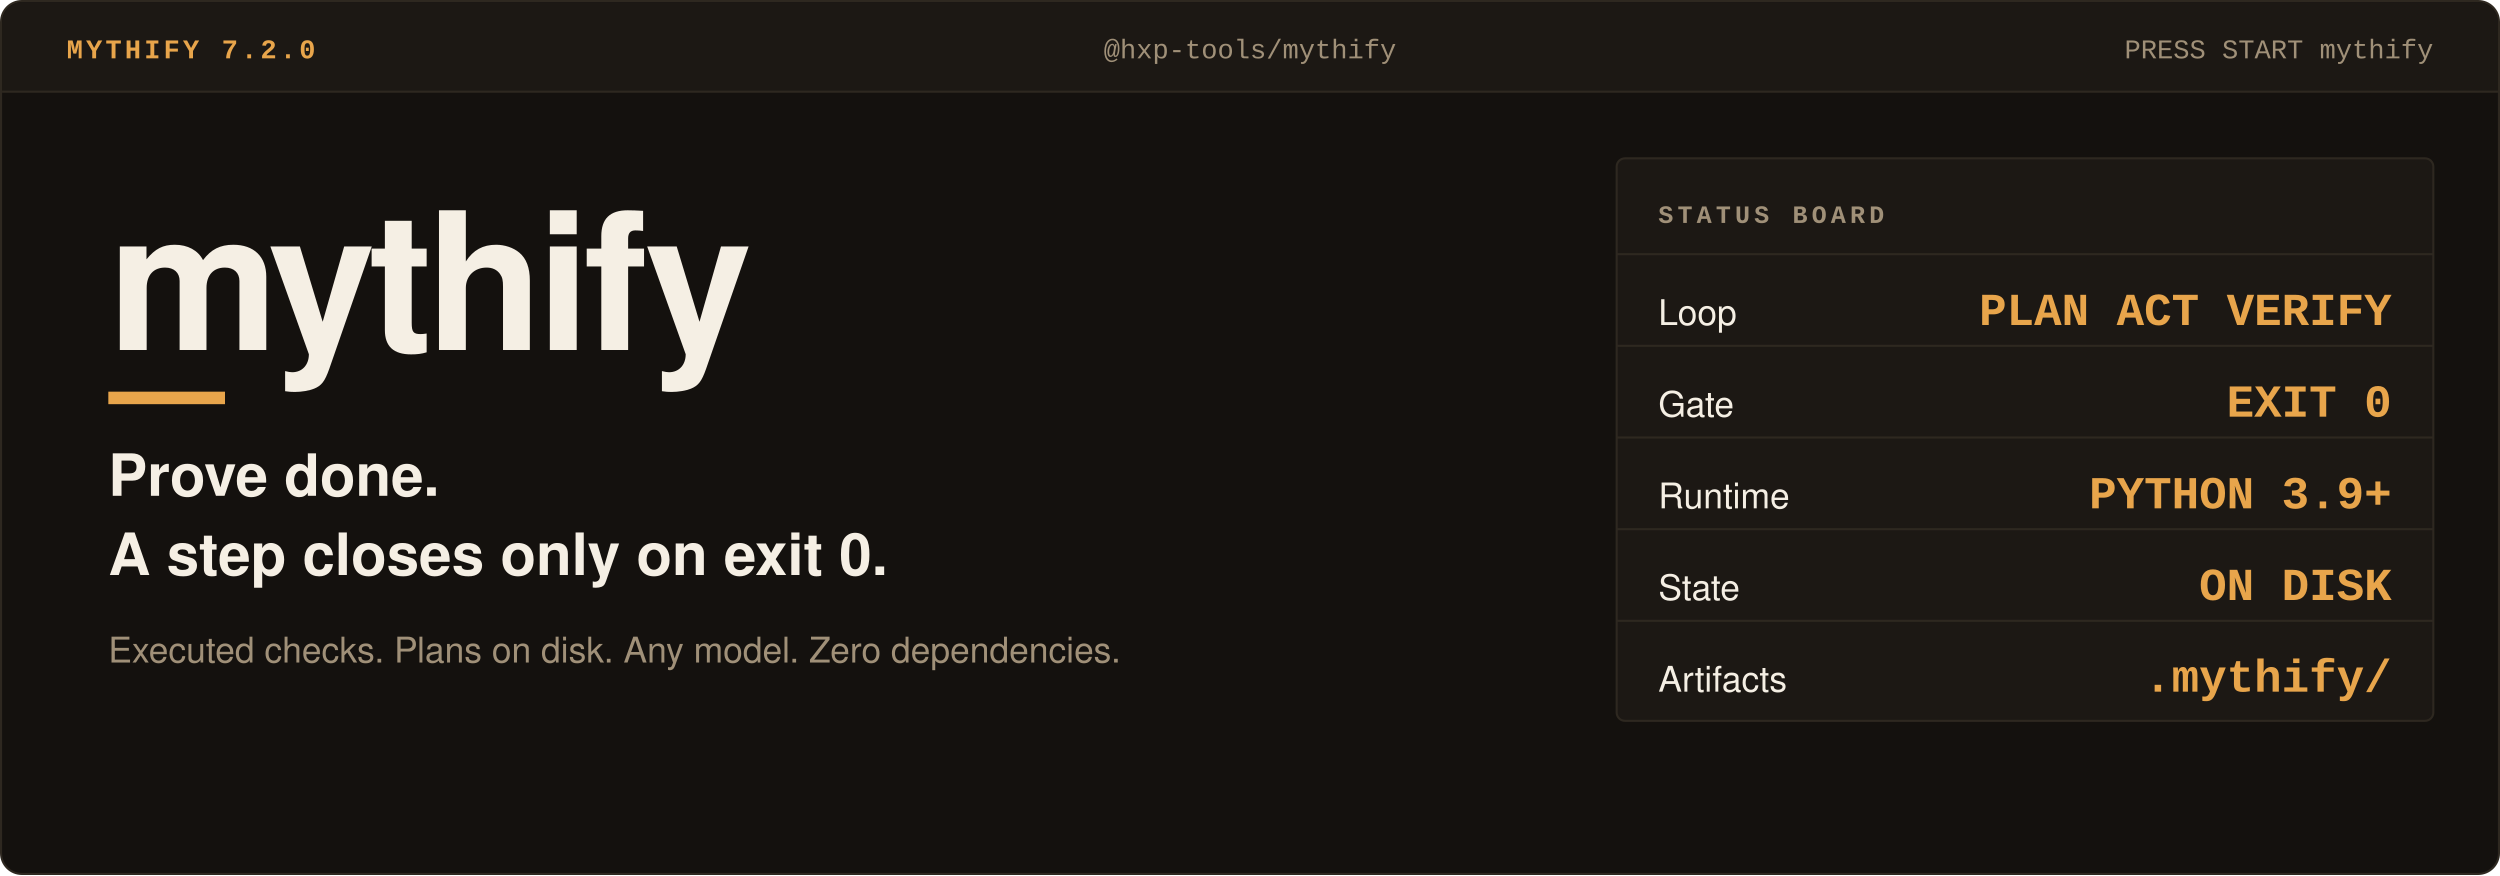
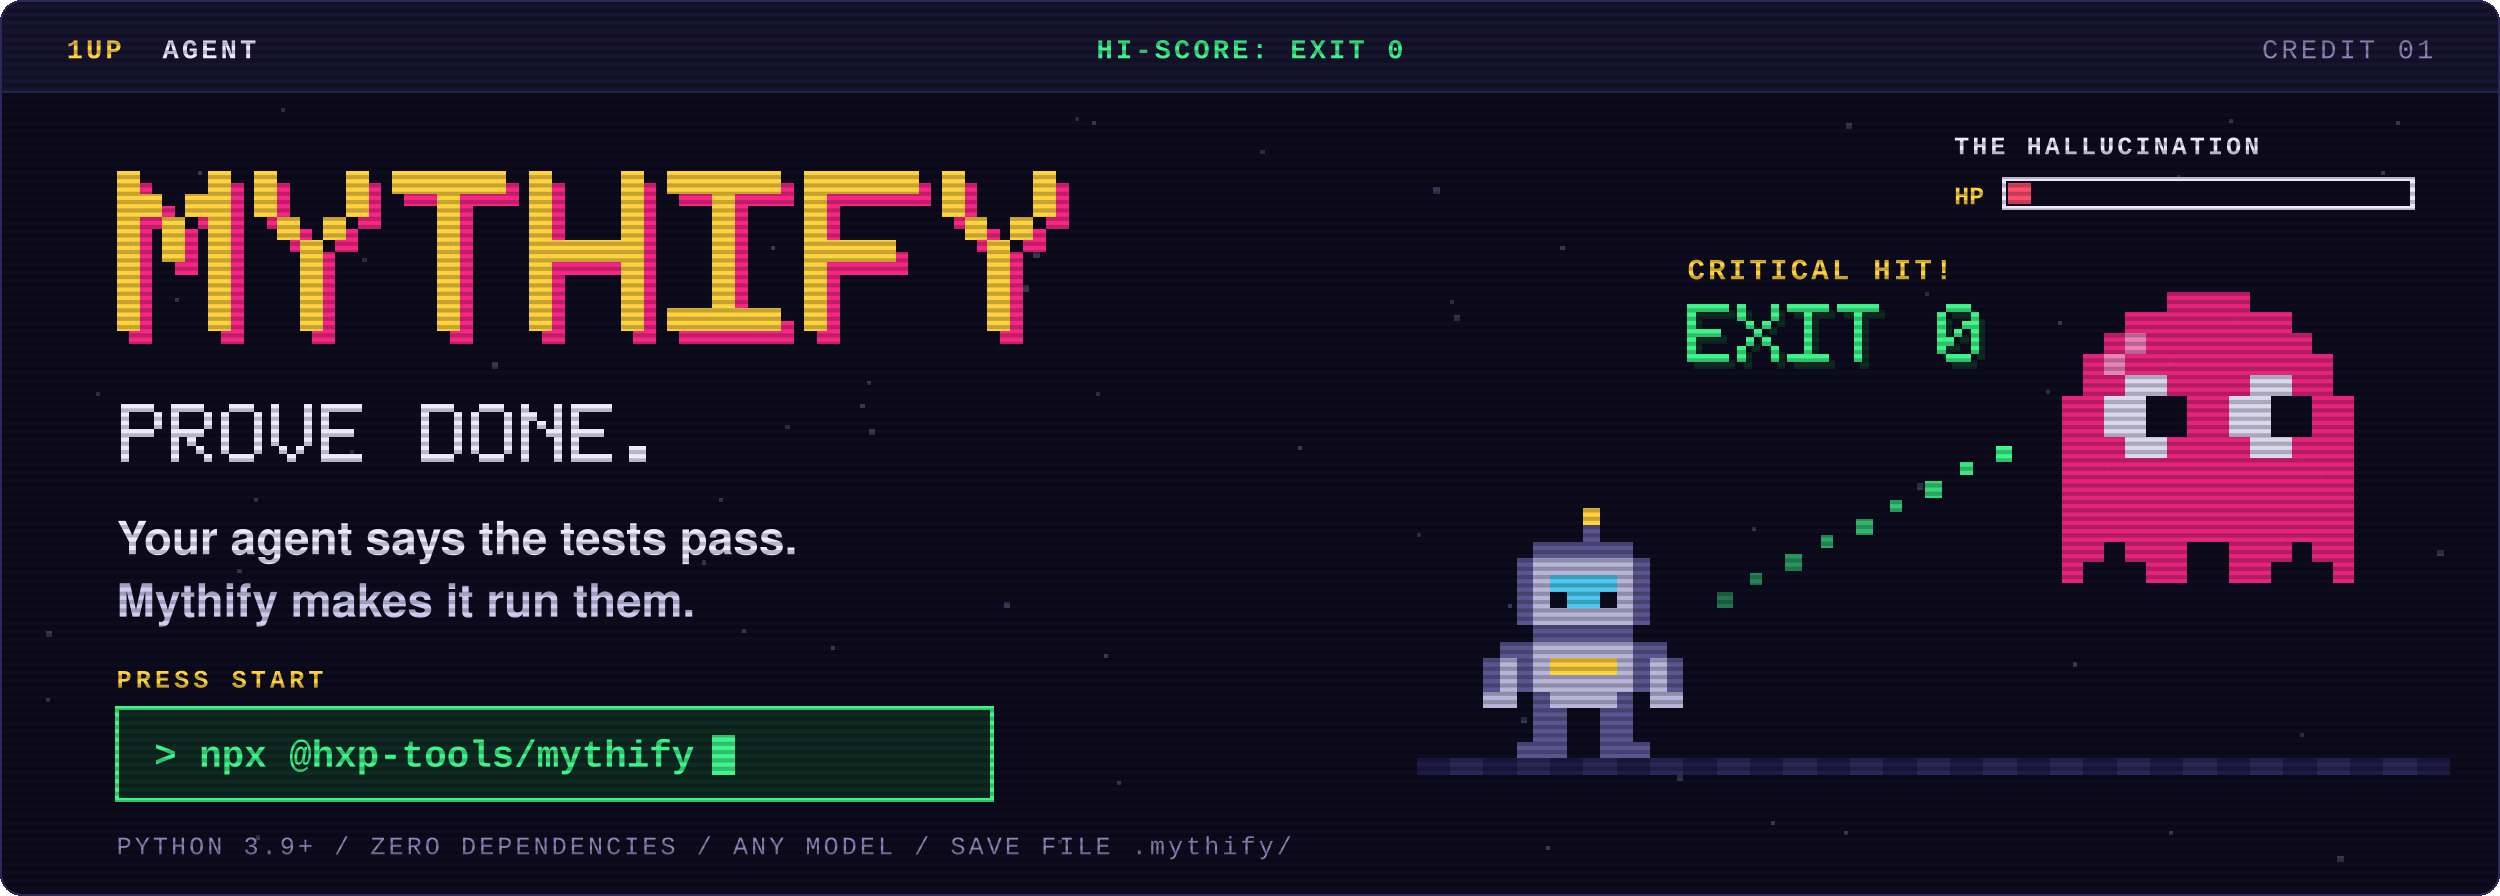
- <svg xmlns="http://www.w3.org/2000/svg" viewBox="0 0 1200 420" width="1200" height="420" role="img" aria-labelledby="t d">
+ <svg xmlns="http://www.w3.org/2000/svg" viewBox="0 0 1200 430" width="1200" height="430" role="img" aria-labelledby="t d" shape-rendering="crispEdges">
  <style>
    .sans{font-family:"Avenir Next","Helvetica Neue",Helvetica,Arial,sans-serif}
    .mono{font-family:ui-monospace,"SF Mono",Menlo,Consolas,"Liberation Mono",monospace}
  </style>
-   <rect x="0.5" y="0.5" width="1199" height="419" rx="10" fill="#14110E" stroke="#2E2820" />
-   <path d="M1 44H1199V11a10 10 0 0 0-10-10H11A10 10 0 0 0 1 11Z" fill="#1C1814" />
-   <line x1="1" y1="44" x2="1199" y2="44" stroke="#2E2820" />
-   <text x="32" y="28" class="mono" font-size="13" font-weight="700" fill="#E8A54B" letter-spacing="1.5">MYTHIFY 7.2.0</text>
-   <text x="600" y="28" class="mono" font-size="13" fill="#A09078" text-anchor="middle">@hxp-tools/mythify</text>
-   <text x="1168" y="28" class="mono" font-size="13" fill="#A09078" text-anchor="end">PRESS START  mythify</text>
-   <text x="52" y="168" class="sans" font-size="92" font-weight="800" fill="#F5EFE4" letter-spacing="-3">mythify</text>
-   <rect x="52" y="188" width="56" height="6" fill="#E8A54B" />
-   <text x="52" y="238" class="sans" font-size="28" font-weight="600" fill="#F5EFE4">Prove done.</text>
-   <text x="52" y="276" class="sans" font-size="28" font-weight="600" fill="#F5EFE4">A step closes only on exit 0.</text>
-   <text x="52" y="318" class="sans" font-size="17" fill="#A09078">Executed checks. Plans on disk. Any model. Zero dependencies.</text>
-   <g transform="translate(776 76)">
-     <rect width="392" height="270" rx="4" fill="#1C1814" stroke="#2E2820" />
-     <text x="20" y="31" class="mono" font-size="12" font-weight="700" fill="#A09078" letter-spacing="2">STATUS BOARD</text>
-     <line x1="0" y1="46" x2="392" y2="46" stroke="#2E2820" />
-     <g class="sans" font-size="17" fill="#F5EFE4">
-       <text x="20" y="80">Loop</text>
-       <text x="20" y="124">Gate</text>
-       <text x="20" y="168">Runtime</text>
-       <text x="20" y="212">State</text>
-       <text x="20" y="256">Artifacts</text>
-     </g>
-     <g class="mono" font-size="22" font-weight="700" fill="#E8A54B" text-anchor="end">
-       <text x="372" y="80">PLAN ACT VERIFY</text>
-       <text x="372" y="124">EXIT 0</text>
-       <text x="372" y="168">PYTHON 3.9+</text>
-       <text x="372" y="212">ON DISK</text>
-       <text x="372" y="256">.mythify/</text>
-     </g>
-     <g stroke="#2E2820">
-       <line x1="0" y1="90" x2="392" y2="90" />
-       <line x1="0" y1="134" x2="392" y2="134" />
-       <line x1="0" y1="178" x2="392" y2="178" />
-       <line x1="0" y1="222" x2="392" y2="222" />
-     </g>
+   <defs>
+     <pattern id="scan" width="4" height="4" patternUnits="userSpaceOnUse">
+       <rect width="4" height="2" fill="#000" opacity="0.22" />
+     </pattern>
+   </defs>
+   <rect x="0.5" y="0.5" width="1199" height="429" rx="10" fill="#0D0B1E" stroke="#2C2758" />
+   <path fill="#8C86B8" opacity="0.35" d="M1094 257h2v2h-2zM749 118h2v2h-2zM530 314h2v2h-2zM415 86h2v2h-2zM688 90h3v3h-3zM982 187h2v2h-2zM995 318h2v2h-2zM332 351h3v3h-3zM1170 264h3v3h-3zM805 372h3v3h-3zM310 119h3v3h-3zM46 188h2v2h-2zM988 154h2v2h-2zM730 344h3v3h-3zM1040 172h3v3h-3zM536 375h2v2h-2zM885 399h2v2h-2zM135 52h2v2h-2zM724 290h2v2h-2zM174 124h2v2h-2zM122 239h2v2h-2zM345 239h2v2h-2zM1104 220h2v2h-2zM516 56h2v2h-2zM924 140h2v2h-2zM526 188h2v2h-2zM114 273h2v2h-2zM886 59h3v3h-3zM84 143h2v2h-2zM370 118h2v2h-2zM337 269h2v2h-2zM399 310h2v2h-2zM1150 58h2v2h-2zM1122 411h3v3h-3zM605 72h2v2h-2zM920 232h3v3h-3zM417 206h3v3h-3zM413 194h2v2h-2zM482 289h3v3h-3zM524 58h2v2h-2zM696 144h2v2h-2zM841 253h2v2h-2zM416 183h2v2h-2zM1113 227h2v2h-2zM491 137h3v3h-3zM377 204h2v2h-2zM508 403h2v2h-2zM356 302h2v2h-2zM1143 82h2v2h-2zM698 151h3v3h-3zM501 99h2v2h-2zM360 97h2v2h-2zM1073 152h3v3h-3zM496 121h3v3h-3zM22 303h3v3h-3zM1104 352h2v2h-2zM1041 399h2v2h-2zM742 406h2v2h-2zM236 174h3v3h-3zM1070 57h2v2h-2zM123 401h2v2h-2zM22 335h2v2h-2zM1011 223h2v2h-2zM680 256h2v2h-2zM623 214h2v2h-2zM850 394h2v2h-2zM168 216h2v2h-2zM95 82h2v2h-2zM105 137h3v3h-3zM1045 84h2v2h-2z" />
+   <path d="M1 44H1199V11a10 10 0 0 0-10-10H11A10 10 0 0 0 1 11Z" fill="#17142F" />
+   <line x1="1" y1="44" x2="1199" y2="44" stroke="#2C2758" />
+   <text x="32" y="28" class="mono" font-size="13" font-weight="700" fill="#FFD23F" text-anchor="start" letter-spacing="1.5">1UP</text>
+   <text x="78" y="28" class="mono" font-size="13" font-weight="700" fill="#EDE9FF" text-anchor="start" letter-spacing="1.5">AGENT</text>
+   <text x="600" y="28" class="mono" font-size="13" font-weight="700" fill="#3DF58A" text-anchor="middle" letter-spacing="1.5">HI-SCORE: EXIT 0</text>
+   <text x="1168" y="28" class="mono" font-size="13" font-weight="400" fill="#8C86B8" text-anchor="end" letter-spacing="1.5">CREDIT 01</text>
+   <path fill="#F72585" d="M62 88h11v11h-11zM106 88h11v11h-11zM128 88h11v11h-11zM172 88h11v11h-11zM194 88h55v11h-55zM260 88h11v11h-11zM304 88h11v11h-11zM326 88h55v11h-55zM392 88h55v11h-55zM458 88h11v11h-11zM502 88h11v11h-11zM62 99h22v11h-22zM95 99h22v11h-22zM128 99h11v11h-11zM172 99h11v11h-11zM216 99h11v11h-11zM260 99h11v11h-11zM304 99h11v11h-11zM348 99h11v11h-11zM392 99h11v11h-11zM458 99h11v11h-11zM502 99h11v11h-11zM62 110h11v11h-11zM84 110h11v11h-11zM106 110h11v11h-11zM139 110h11v11h-11zM161 110h11v11h-11zM216 110h11v11h-11zM260 110h11v11h-11zM304 110h11v11h-11zM348 110h11v11h-11zM392 110h11v11h-11zM469 110h11v11h-11zM491 110h11v11h-11zM62 121h11v11h-11zM84 121h11v11h-11zM106 121h11v11h-11zM150 121h11v11h-11zM216 121h11v11h-11zM260 121h55v11h-55zM348 121h11v11h-11zM392 121h44v11h-44zM480 121h11v11h-11zM62 132h11v11h-11zM106 132h11v11h-11zM150 132h11v11h-11zM216 132h11v11h-11zM260 132h11v11h-11zM304 132h11v11h-11zM348 132h11v11h-11zM392 132h11v11h-11zM480 132h11v11h-11zM62 143h11v11h-11zM106 143h11v11h-11zM150 143h11v11h-11zM216 143h11v11h-11zM260 143h11v11h-11zM304 143h11v11h-11zM348 143h11v11h-11zM392 143h11v11h-11zM480 143h11v11h-11zM62 154h11v11h-11zM106 154h11v11h-11zM150 154h11v11h-11zM216 154h11v11h-11zM260 154h11v11h-11zM304 154h11v11h-11zM326 154h55v11h-55zM392 154h11v11h-11zM480 154h11v11h-11z" />
+   <path fill="#FFD23F" d="M56 82h11v11h-11zM100 82h11v11h-11zM122 82h11v11h-11zM166 82h11v11h-11zM188 82h55v11h-55zM254 82h11v11h-11zM298 82h11v11h-11zM320 82h55v11h-55zM386 82h55v11h-55zM452 82h11v11h-11zM496 82h11v11h-11zM56 93h22v11h-22zM89 93h22v11h-22zM122 93h11v11h-11zM166 93h11v11h-11zM210 93h11v11h-11zM254 93h11v11h-11zM298 93h11v11h-11zM342 93h11v11h-11zM386 93h11v11h-11zM452 93h11v11h-11zM496 93h11v11h-11zM56 104h11v11h-11zM78 104h11v11h-11zM100 104h11v11h-11zM133 104h11v11h-11zM155 104h11v11h-11zM210 104h11v11h-11zM254 104h11v11h-11zM298 104h11v11h-11zM342 104h11v11h-11zM386 104h11v11h-11zM463 104h11v11h-11zM485 104h11v11h-11zM56 115h11v11h-11zM78 115h11v11h-11zM100 115h11v11h-11zM144 115h11v11h-11zM210 115h11v11h-11zM254 115h55v11h-55zM342 115h11v11h-11zM386 115h44v11h-44zM474 115h11v11h-11zM56 126h11v11h-11zM100 126h11v11h-11zM144 126h11v11h-11zM210 126h11v11h-11zM254 126h11v11h-11zM298 126h11v11h-11zM342 126h11v11h-11zM386 126h11v11h-11zM474 126h11v11h-11zM56 137h11v11h-11zM100 137h11v11h-11zM144 137h11v11h-11zM210 137h11v11h-11zM254 137h11v11h-11zM298 137h11v11h-11zM342 137h11v11h-11zM386 137h11v11h-11zM474 137h11v11h-11zM56 148h11v11h-11zM100 148h11v11h-11zM144 148h11v11h-11zM210 148h11v11h-11zM254 148h11v11h-11zM298 148h11v11h-11zM320 148h55v11h-55zM386 148h11v11h-11zM474 148h11v11h-11z" />
+   <path fill="#EDE9FF" d="M58 194h16v4h-16zM82 194h16v4h-16zM110 194h12v4h-12zM130 194h4v4h-4zM146 194h4v4h-4zM154 194h20v4h-20zM202 194h16v4h-16zM230 194h12v4h-12zM250 194h4v4h-4zM266 194h4v4h-4zM274 194h20v4h-20zM58 198h4v4h-4zM74 198h4v4h-4zM82 198h4v4h-4zM98 198h4v4h-4zM106 198h4v4h-4zM122 198h4v4h-4zM130 198h4v4h-4zM146 198h4v4h-4zM154 198h4v4h-4zM202 198h4v4h-4zM218 198h4v4h-4zM226 198h4v4h-4zM242 198h4v4h-4zM250 198h8v4h-8zM266 198h4v4h-4zM274 198h4v4h-4zM58 202h4v4h-4zM74 202h4v4h-4zM82 202h4v4h-4zM98 202h4v4h-4zM106 202h4v4h-4zM122 202h4v4h-4zM130 202h4v4h-4zM146 202h4v4h-4zM154 202h4v4h-4zM202 202h4v4h-4zM218 202h4v4h-4zM226 202h4v4h-4zM242 202h4v4h-4zM250 202h4v4h-4zM258 202h4v4h-4zM266 202h4v4h-4zM274 202h4v4h-4zM58 206h16v4h-16zM82 206h16v4h-16zM106 206h4v4h-4zM122 206h4v4h-4zM130 206h4v4h-4zM146 206h4v4h-4zM154 206h16v4h-16zM202 206h4v4h-4zM218 206h4v4h-4zM226 206h4v4h-4zM242 206h4v4h-4zM250 206h4v4h-4zM262 206h8v4h-8zM274 206h16v4h-16zM58 210h4v4h-4zM82 210h4v4h-4zM90 210h4v4h-4zM106 210h4v4h-4zM122 210h4v4h-4zM130 210h4v4h-4zM146 210h4v4h-4zM154 210h4v4h-4zM202 210h4v4h-4zM218 210h4v4h-4zM226 210h4v4h-4zM242 210h4v4h-4zM250 210h4v4h-4zM266 210h4v4h-4zM274 210h4v4h-4zM58 214h4v4h-4zM82 214h4v4h-4zM94 214h4v4h-4zM106 214h4v4h-4zM122 214h4v4h-4zM134 214h4v4h-4zM142 214h4v4h-4zM154 214h4v4h-4zM202 214h4v4h-4zM218 214h4v4h-4zM226 214h4v4h-4zM242 214h4v4h-4zM250 214h4v4h-4zM266 214h4v4h-4zM274 214h4v4h-4zM302 214h8v4h-8zM58 218h4v4h-4zM82 218h4v4h-4zM98 218h4v4h-4zM110 218h12v4h-12zM138 218h4v4h-4zM154 218h20v4h-20zM202 218h16v4h-16zM230 218h12v4h-12zM250 218h4v4h-4zM266 218h4v4h-4zM274 218h20v4h-20zM302 218h8v4h-8z" />
+   <text x="56" y="266" class="sans" font-size="22" font-weight="600" fill="#EDE9FF">Your agent says the tests pass.</text>
+   <text x="56" y="296" class="sans" font-size="22" font-weight="600" fill="#CFCBEF">Mythify makes it run them.</text>
+   <text x="56" y="330" class="mono" font-size="12" font-weight="700" fill="#FFD23F" letter-spacing="2">PRESS START</text>
+   <rect x="56" y="340" width="420" height="44" fill="#0F2A22" stroke="#3DF58A" stroke-width="2" />
+   <text x="74" y="368" class="mono" font-size="18" font-weight="700" fill="#3DF58A">&gt; npx @hxp-tools/mythify</text>
+   <rect x="342" y="353" width="11" height="19" fill="#3DF58A">
+     <animate attributeName="opacity" values="1;0" dur="1s" calcMode="discrete" repeatCount="indefinite" />
+   </rect>
+   <text x="56" y="410" class="mono" font-size="12" fill="#8C86B8" letter-spacing="1.5">PYTHON 3.9+ / ZERO DEPENDENCIES / ANY MODEL / SAVE FILE .mythify/</text>
+   <rect x="680" y="364" width="16" height="8" fill="#1F1A45" />
+   <rect x="696" y="364" width="16" height="8" fill="#2C2758" />
+   <rect x="712" y="364" width="16" height="8" fill="#1F1A45" />
+   <rect x="728" y="364" width="16" height="8" fill="#2C2758" />
+   <rect x="744" y="364" width="16" height="8" fill="#1F1A45" />
+   <rect x="760" y="364" width="16" height="8" fill="#2C2758" />
+   <rect x="776" y="364" width="16" height="8" fill="#1F1A45" />
+   <rect x="792" y="364" width="16" height="8" fill="#2C2758" />
+   <rect x="808" y="364" width="16" height="8" fill="#1F1A45" />
+   <rect x="824" y="364" width="16" height="8" fill="#2C2758" />
+   <rect x="840" y="364" width="16" height="8" fill="#1F1A45" />
+   <rect x="856" y="364" width="16" height="8" fill="#2C2758" />
+   <rect x="872" y="364" width="16" height="8" fill="#1F1A45" />
+   <rect x="888" y="364" width="16" height="8" fill="#2C2758" />
+   <rect x="904" y="364" width="16" height="8" fill="#1F1A45" />
+   <rect x="920" y="364" width="16" height="8" fill="#2C2758" />
+   <rect x="936" y="364" width="16" height="8" fill="#1F1A45" />
+   <rect x="952" y="364" width="16" height="8" fill="#2C2758" />
+   <rect x="968" y="364" width="16" height="8" fill="#1F1A45" />
+   <rect x="984" y="364" width="16" height="8" fill="#2C2758" />
+   <rect x="1000" y="364" width="16" height="8" fill="#1F1A45" />
+   <rect x="1016" y="364" width="16" height="8" fill="#2C2758" />
+   <rect x="1032" y="364" width="16" height="8" fill="#1F1A45" />
+   <rect x="1048" y="364" width="16" height="8" fill="#2C2758" />
+   <rect x="1064" y="364" width="16" height="8" fill="#1F1A45" />
+   <rect x="1080" y="364" width="16" height="8" fill="#2C2758" />
+   <rect x="1096" y="364" width="16" height="8" fill="#1F1A45" />
+   <rect x="1112" y="364" width="16" height="8" fill="#2C2758" />
+   <rect x="1128" y="364" width="16" height="8" fill="#1F1A45" />
+   <rect x="1144" y="364" width="16" height="8" fill="#2C2758" />
+   <rect x="1160" y="364" width="16" height="8" fill="#1F1A45" />
+   <g>
+     <path fill="#5A5590" d="M760 252h8v8h-8zM736 260h48v8h-48zM728 268h8v8h-8zM784 268h8v8h-8zM728 276h8v8h-8zM784 276h8v8h-8zM728 284h8v8h-8zM784 284h8v8h-8zM728 292h8v8h-8zM784 292h8v8h-8zM736 300h48v8h-48zM720 308h16v8h-16zM784 308h16v8h-16zM712 316h8v8h-8zM728 316h8v8h-8zM784 316h8v8h-8zM800 316h8v8h-8zM712 324h8v8h-8zM728 324h8v8h-8zM784 324h8v8h-8zM800 324h8v8h-8zM736 332h8v8h-8zM776 332h8v8h-8zM736 340h16v8h-16zM768 340h16v8h-16zM736 348h16v8h-16zM768 348h16v8h-16zM728 356h24v8h-24zM768 356h24v8h-24z" />
+     <path fill="#B8B5D9" d="M736 268h48v8h-48zM736 276h8v8h-8zM776 276h8v8h-8zM736 284h8v8h-8zM776 284h8v8h-8zM736 292h48v8h-48zM736 308h48v8h-48zM720 316h8v8h-8zM736 316h8v8h-8zM776 316h8v8h-8zM792 316h8v8h-8zM720 324h8v8h-8zM736 324h48v8h-48zM792 324h8v8h-8zM712 332h16v8h-16zM744 332h32v8h-32zM792 332h16v8h-16z" />
+     <path fill="#4CC9F0" d="M744 276h32v8h-32zM752 284h16v8h-16z" />
+     <path fill="#FFD23F" d="M760 244h8v8h-8zM744 316h32v8h-32z" />
+     <path fill="#0D0B1E" d="M744 284h8v8h-8zM768 284h8v8h-8z" />
  </g>
+   <rect x="824" y="284" width="8" height="8" fill="#3DF58A" opacity="0.45" />
+   <rect x="840" y="275" width="6" height="6" fill="#3DF58A" opacity="0.52" />
+   <rect x="857" y="266" width="8" height="8" fill="#3DF58A" opacity="0.59" />
+   <rect x="874" y="257" width="6" height="6" fill="#3DF58A" opacity="0.66" />
+   <rect x="891" y="249" width="8" height="8" fill="#3DF58A" opacity="0.73" />
+   <rect x="907" y="240" width="6" height="6" fill="#3DF58A" opacity="0.79" />
+   <rect x="924" y="231" width="8" height="8" fill="#3DF58A" opacity="0.86" />
+   <rect x="941" y="222" width="6" height="6" fill="#3DF58A" opacity="0.93" />
+   <rect x="958" y="214" width="8" height="8" fill="#3DF58A" opacity="1.00" />
+   <text x="810" y="134" class="mono" font-size="14" font-weight="700" fill="#FFD23F" letter-spacing="1.5">CRITICAL HIT!</text>
+   <path fill="#0F2A22" d="M813 149h20v4h-20zM837 149h4v4h-4zM853 149h4v4h-4zM861 149h20v4h-20zM885 149h20v4h-20zM937 149h12v4h-12zM813 153h4v4h-4zM837 153h4v4h-4zM853 153h4v4h-4zM869 153h4v4h-4zM893 153h4v4h-4zM933 153h4v4h-4zM949 153h4v4h-4zM813 157h4v4h-4zM841 157h4v4h-4zM849 157h4v4h-4zM869 157h4v4h-4zM893 157h4v4h-4zM933 157h4v4h-4zM945 157h8v4h-8zM813 161h16v4h-16zM845 161h4v4h-4zM869 161h4v4h-4zM893 161h4v4h-4zM933 161h4v4h-4zM941 161h4v4h-4zM949 161h4v4h-4zM813 165h4v4h-4zM841 165h4v4h-4zM849 165h4v4h-4zM869 165h4v4h-4zM893 165h4v4h-4zM933 165h8v4h-8zM949 165h4v4h-4zM813 169h4v4h-4zM837 169h4v4h-4zM853 169h4v4h-4zM869 169h4v4h-4zM893 169h4v4h-4zM933 169h4v4h-4zM949 169h4v4h-4zM813 173h20v4h-20zM837 173h4v4h-4zM853 173h4v4h-4zM861 173h20v4h-20zM893 173h4v4h-4zM937 173h12v4h-12z" />
+   <path fill="#3DF58A" d="M810 146h20v4h-20zM834 146h4v4h-4zM850 146h4v4h-4zM858 146h20v4h-20zM882 146h20v4h-20zM934 146h12v4h-12zM810 150h4v4h-4zM834 150h4v4h-4zM850 150h4v4h-4zM866 150h4v4h-4zM890 150h4v4h-4zM930 150h4v4h-4zM946 150h4v4h-4zM810 154h4v4h-4zM838 154h4v4h-4zM846 154h4v4h-4zM866 154h4v4h-4zM890 154h4v4h-4zM930 154h4v4h-4zM942 154h8v4h-8zM810 158h16v4h-16zM842 158h4v4h-4zM866 158h4v4h-4zM890 158h4v4h-4zM930 158h4v4h-4zM938 158h4v4h-4zM946 158h4v4h-4zM810 162h4v4h-4zM838 162h4v4h-4zM846 162h4v4h-4zM866 162h4v4h-4zM890 162h4v4h-4zM930 162h8v4h-8zM946 162h4v4h-4zM810 166h4v4h-4zM834 166h4v4h-4zM850 166h4v4h-4zM866 166h4v4h-4zM890 166h4v4h-4zM930 166h4v4h-4zM946 166h4v4h-4zM810 170h20v4h-20zM834 170h4v4h-4zM850 170h4v4h-4zM858 170h20v4h-20zM890 170h4v4h-4zM934 170h12v4h-12z" />
+   <text x="938" y="74" class="mono" font-size="12" font-weight="700" fill="#EDE9FF" letter-spacing="1.5">THE HALLUCINATION</text>
+   <text x="938" y="98" class="mono" font-size="12" font-weight="700" fill="#FFD23F">HP</text>
+   <rect x="962" y="86" width="196" height="14" fill="#0D0B1E" stroke="#EDE9FF" stroke-width="2" />
+   <rect x="964" y="88" width="11" height="10" fill="#FF4D6D" />
+   <g opacity="0.92">
+     <path fill="#F72585" d="M1040 140h40v10h-40zM1020 150h80v10h-80zM1010 160h10v10h-10zM1030 160h80v10h-80zM1000 170h10v10h-10zM1020 170h100v10h-100zM1000 180h20v10h-20zM1040 180h40v10h-40zM1100 180h20v10h-20zM990 190h20v10h-20zM1050 190h20v10h-20zM1110 190h20v10h-20zM990 200h20v10h-20zM1050 200h20v10h-20zM1110 200h20v10h-20zM990 210h30v10h-30zM1040 210h40v10h-40zM1100 210h30v10h-30zM990 220h140v10h-140zM990 230h140v10h-140zM990 240h140v10h-140zM990 250h140v10h-140zM990 260h20v10h-20zM1020 260h30v10h-30zM1070 260h30v10h-30zM1110 260h20v10h-20zM990 270h10v10h-10zM1030 270h20v10h-20zM1070 270h20v10h-20zM1120 270h10v10h-10z" />
+     <path fill="#FF8CC6" d="M1020 160h10v10h-10zM1010 170h10v10h-10z" />
+     <path fill="#EDE9FF" d="M1020 180h20v10h-20zM1080 180h20v10h-20zM1010 190h20v10h-20zM1070 190h20v10h-20zM1010 200h20v10h-20zM1070 200h20v10h-20zM1020 210h20v10h-20zM1080 210h20v10h-20z" />
+     <path fill="#0D0B1E" d="M1030 190h20v10h-20zM1090 190h20v10h-20zM1030 200h20v10h-20zM1090 200h20v10h-20z" />
+     <animateTransform attributeName="transform" type="translate" calcMode="discrete" values="0 0;0 -3;0 -6;0 -3" dur="1.6s" repeatCount="indefinite" />
+   </g>
+   <rect x="1" y="1" width="1198" height="428" rx="10" fill="url(#scan)" />
</svg>
